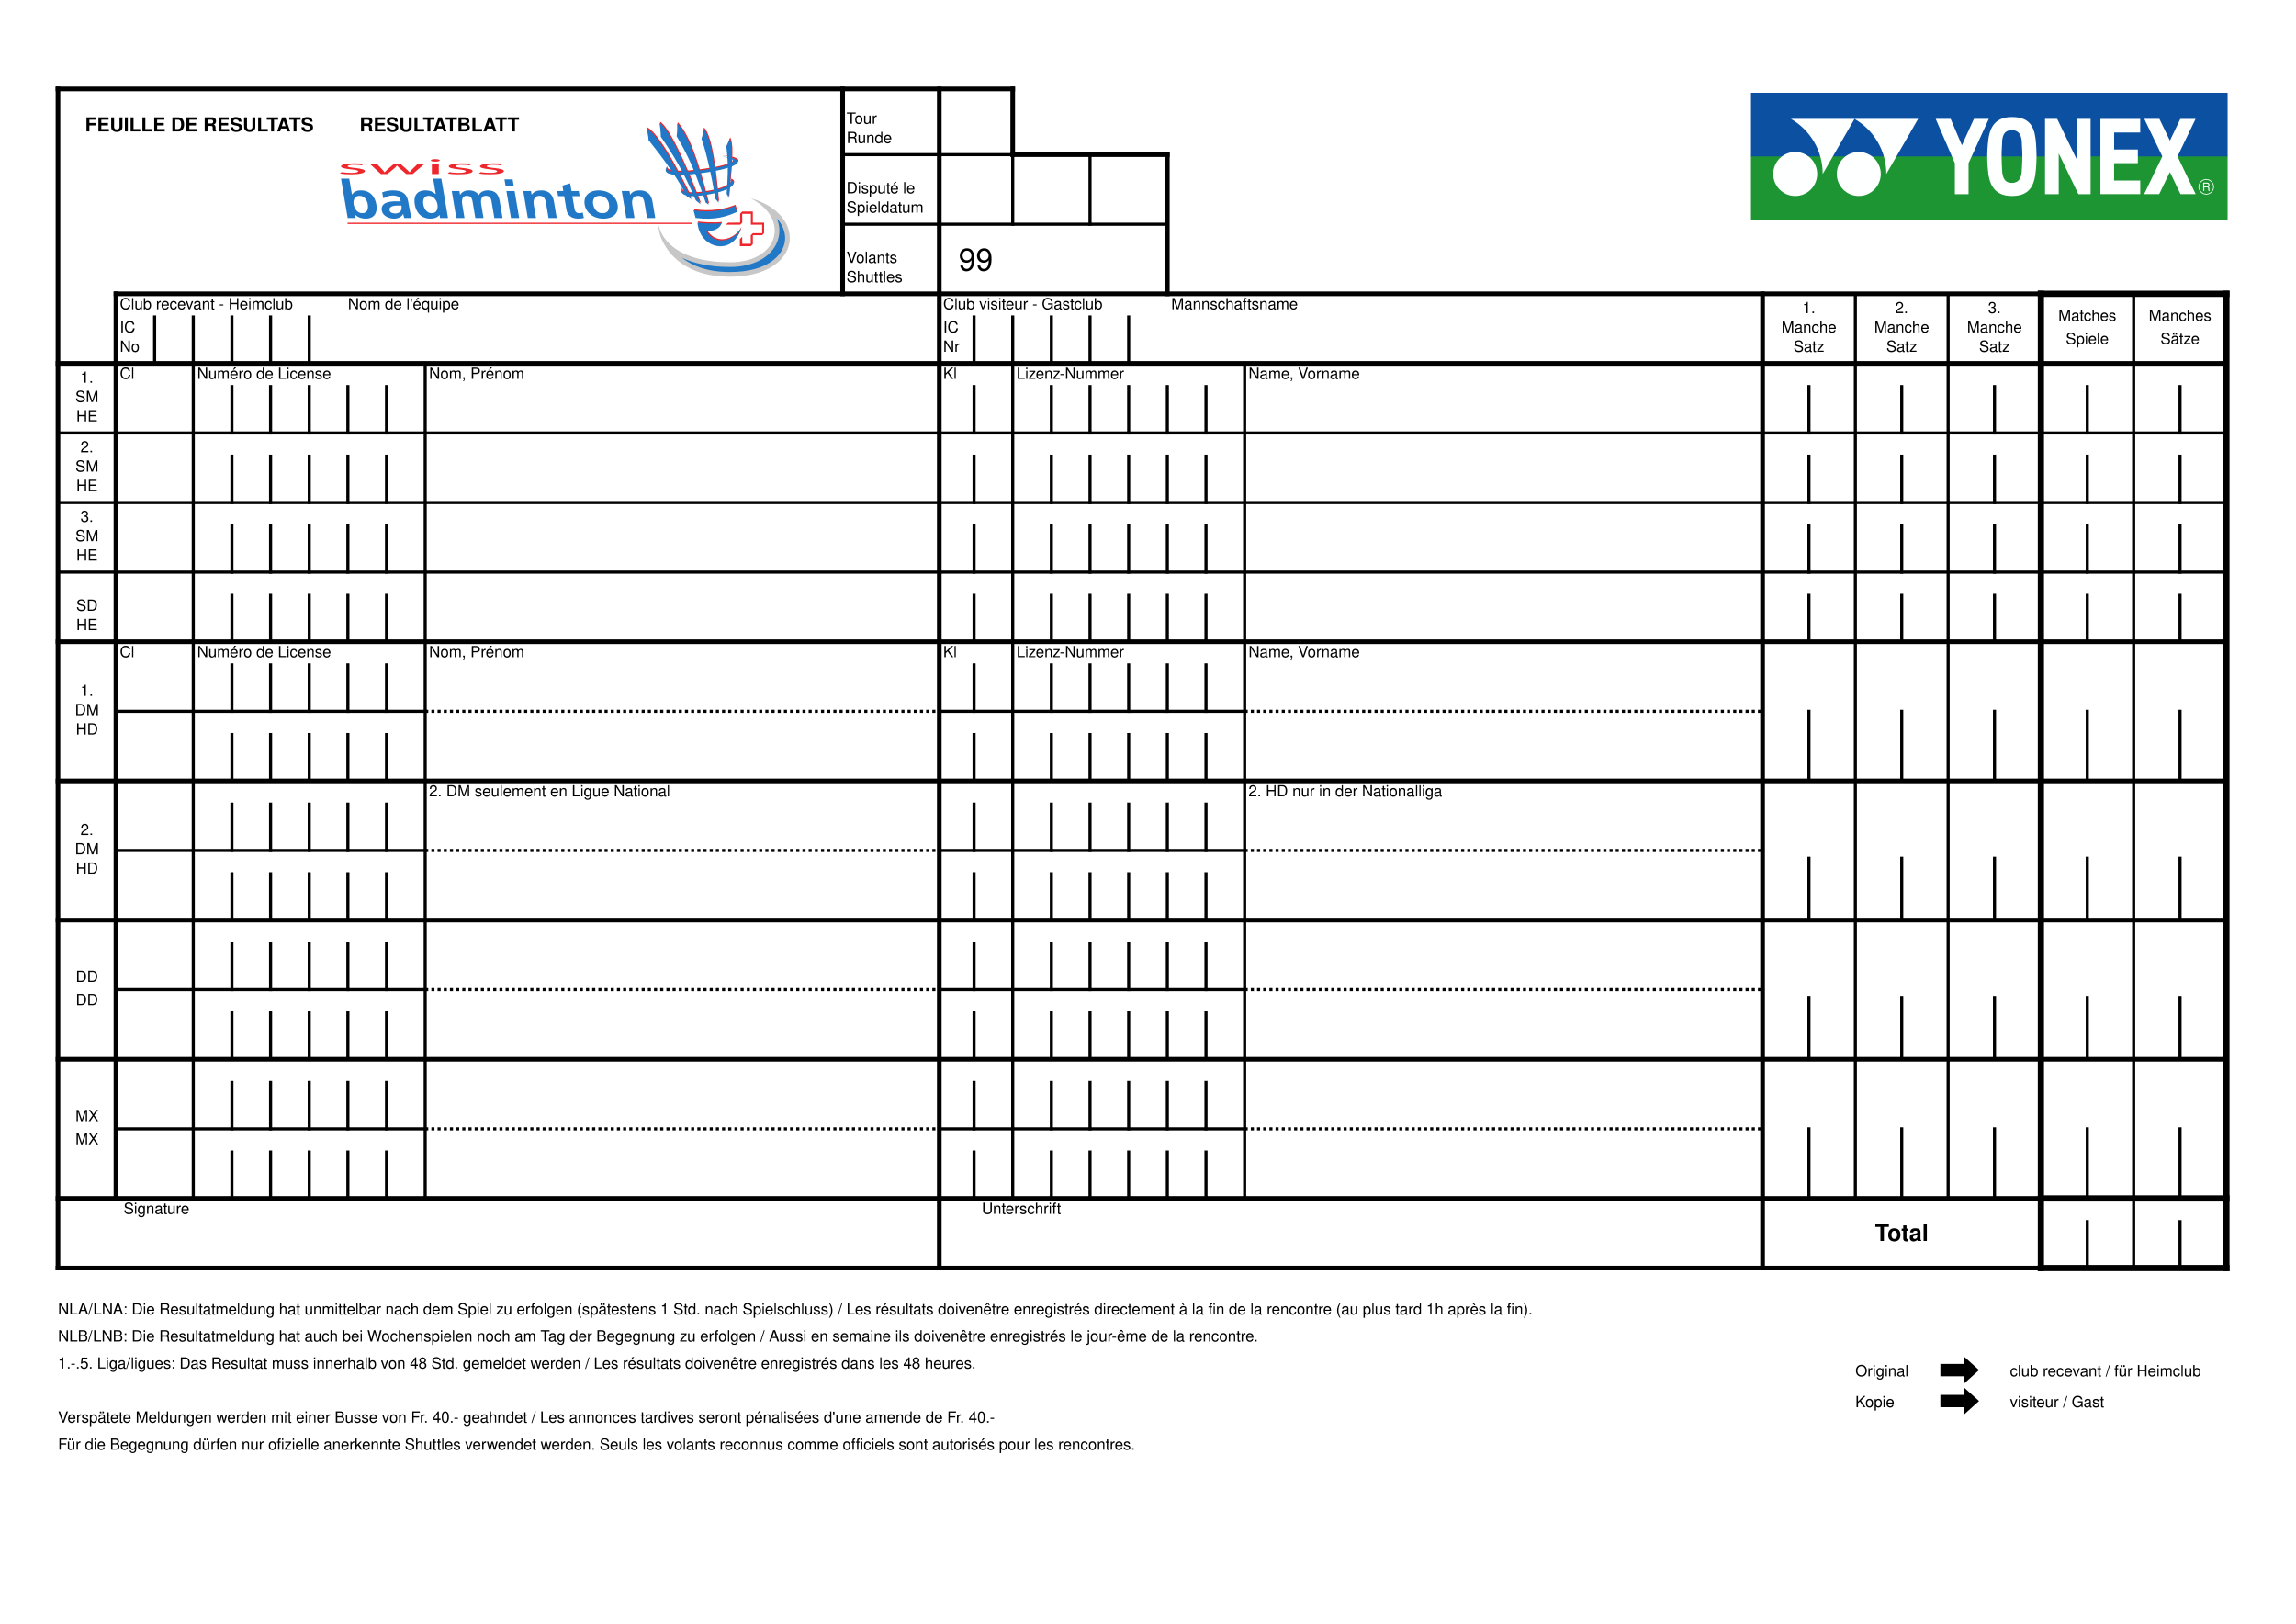
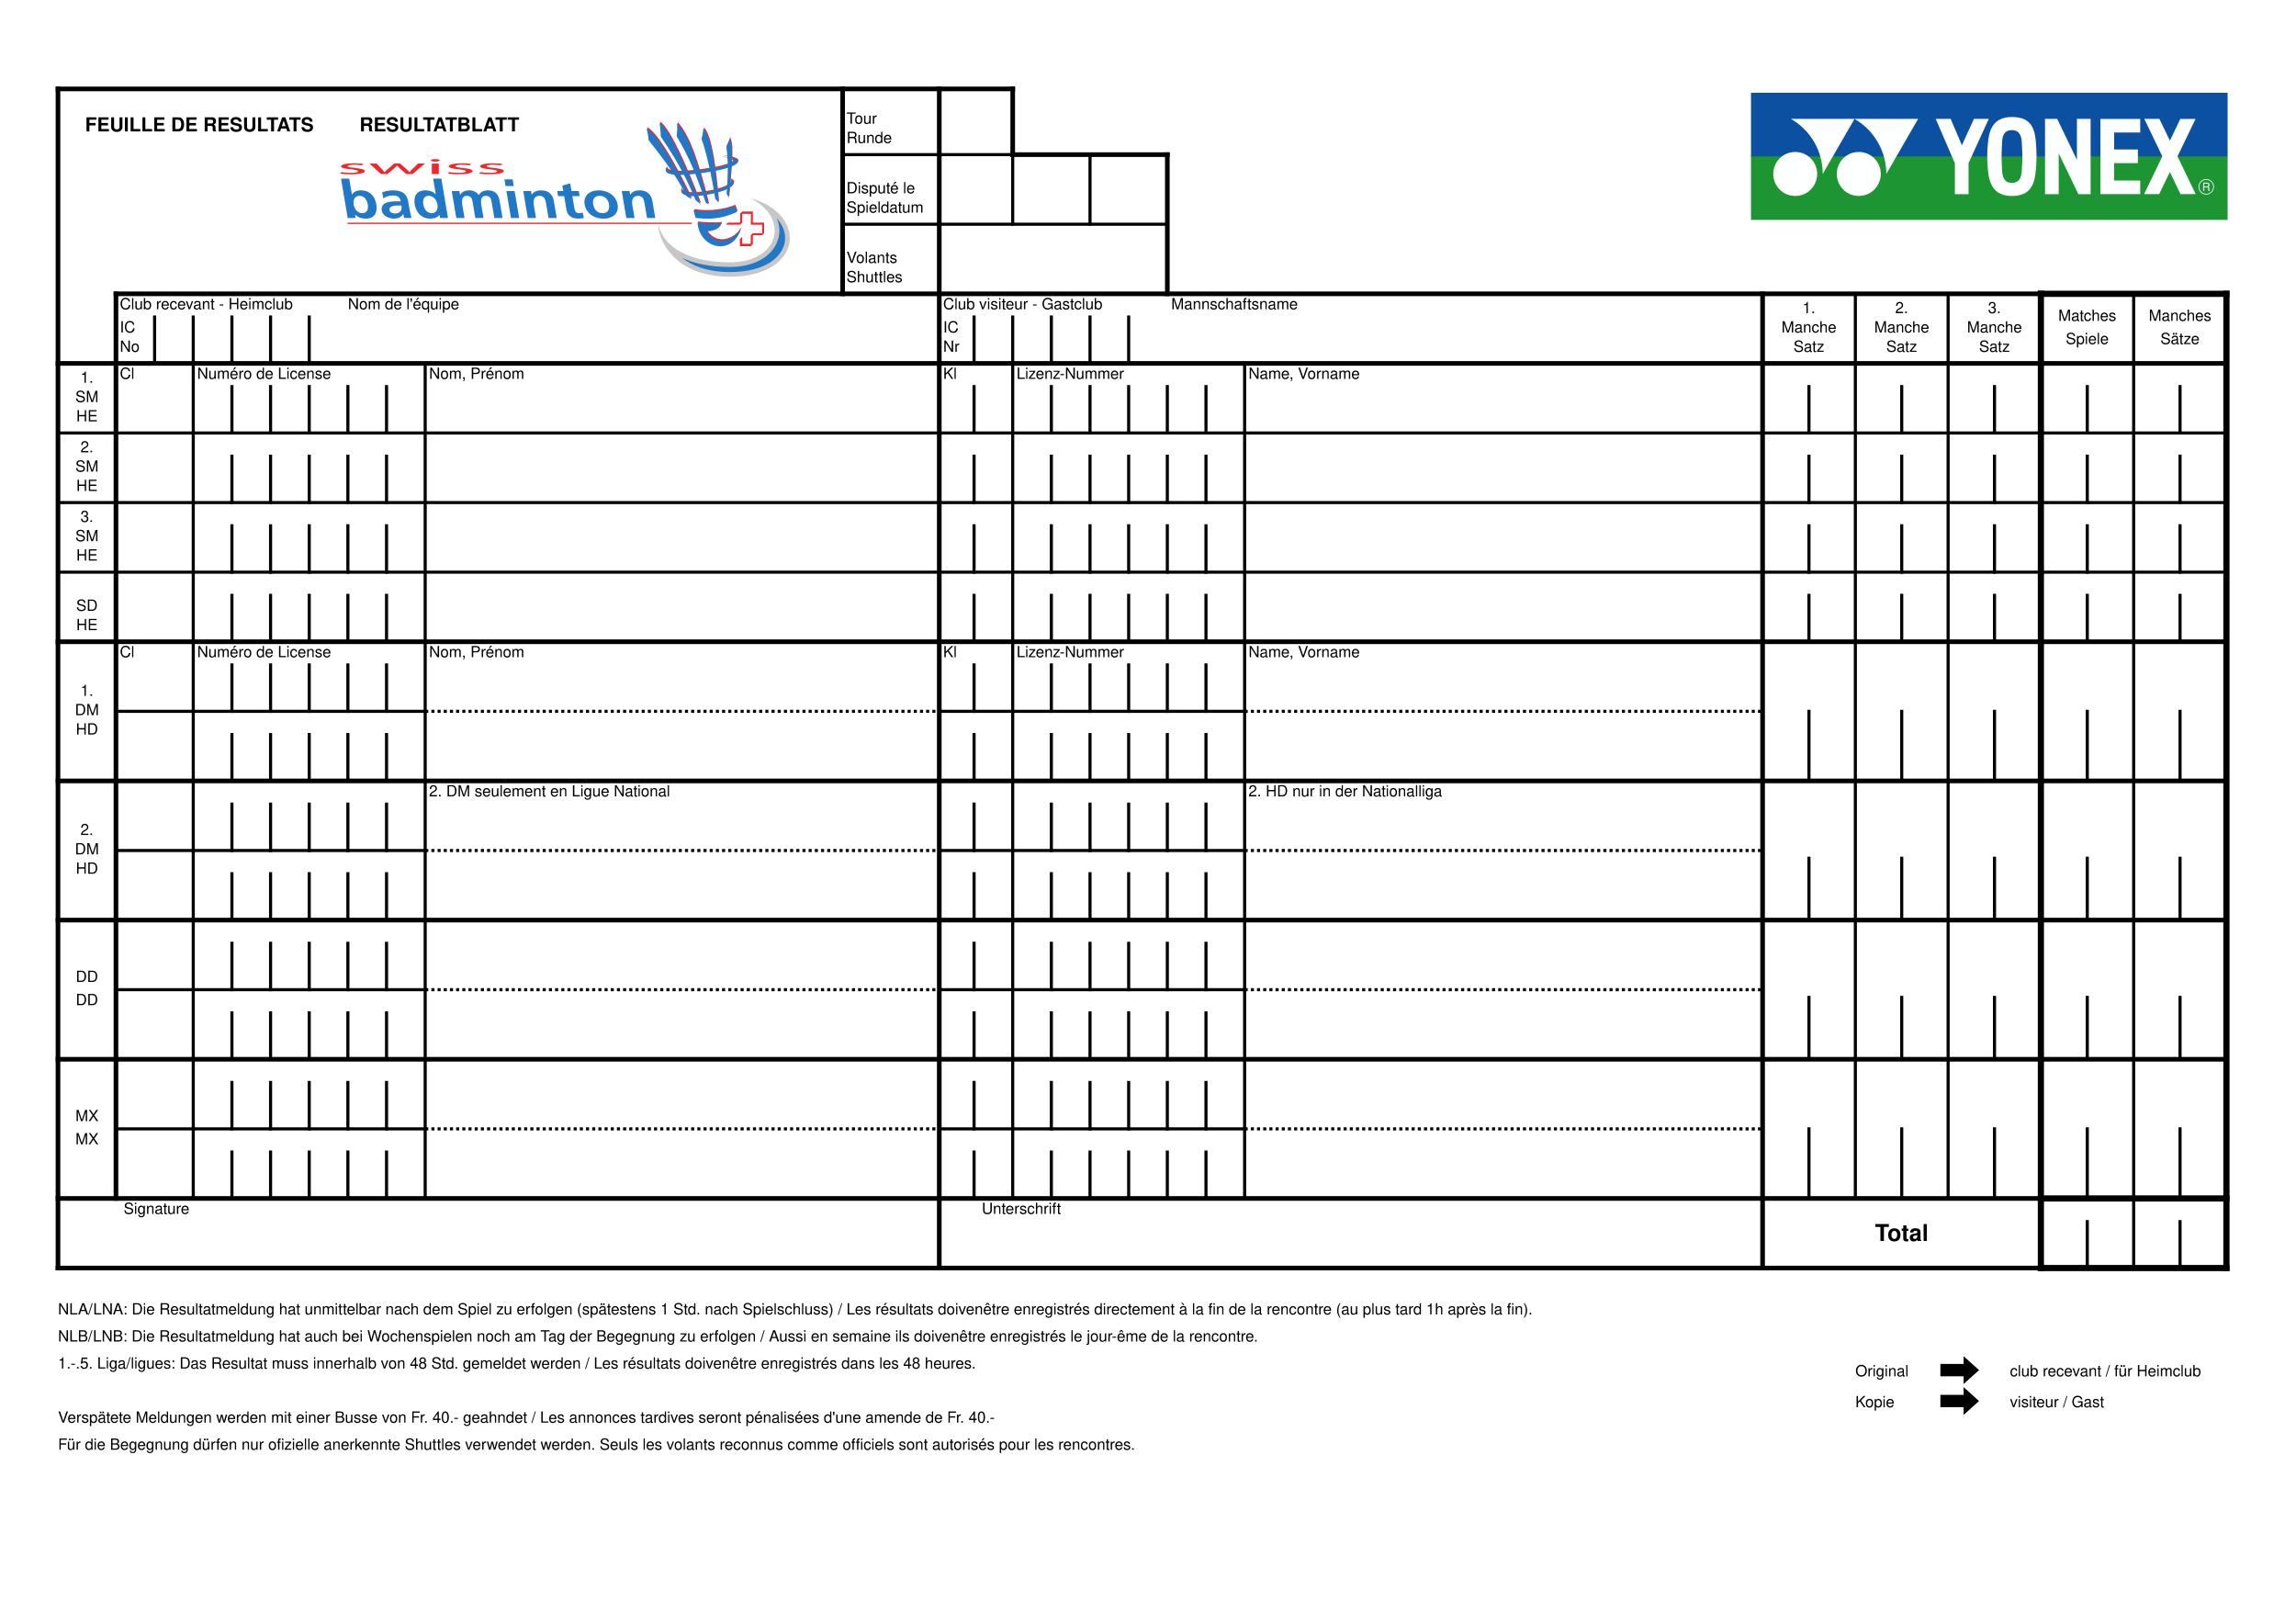
<svg xmlns="http://www.w3.org/2000/svg" version="1.1" viewBox="0 0 297 210">
  <style>
text {
	font-family: Helvetica;
	font-size: 2px;
	fill: #000000;
}
text.nla_entry {
	font-size: 4px;
}
text.nla_score {
	text-anchor: middle;
	font-size: 4px;	
}
line {
	stroke: #000;
	stroke-width: .4px;
	stroke-linecap: square;
}
line.thick {
	stroke-width: .6px;
}
line.verythick {
	stroke-width: .8px;
}
line.dotted {
	stroke-dasharray: .4;
	stroke-linecap: butt;
}
</style>
  <line x1="7.5" x2="7.5" y1="11.5" y2="164" class="thick" />
  <line x1="7.5" x2="131" y1="11.5" y2="11.5" class="thick" />
  <line x1="109" x2="109" y1="11.5" y2="38" class="thick" />
  <line x1="131" x2="131" y1="11.5" y2="20" class="thick" />
  <line x1="131" x2="151" y1="20" y2="20" class="thick" />
  <line x1="151" x2="151" y1="20" y2="38" class="thick" />
  <line x1="121.5" x2="121.5" y1="11.5" y2="164" class="thick" />
  <line x1="109" x2="131" y1="20" y2="20" />
  <line x1="109" x2="151" y1="29" y2="29" />
  <line x1="131" x2="131" y1="20" y2="29" />
  <line x1="141" x2="141" y1="20" y2="29" />
  <line x1="15" x2="264" y1="38" y2="38" class="thick" />
  <line x1="264" x2="288" y1="38" y2="38" class="verythick" />
  <line x1="7.5" x2="288" y1="47" y2="47" class="thick" />
  <line x1="15" x2="15" y1="38" y2="155" class="thick" />
  <line x1="20" x2="20" y1="41" y2="47" />
  <line x1="25" x2="25" y1="41" y2="47" />
  <line x1="30" x2="30" y1="41" y2="47" />
  <line x1="35" x2="35" y1="41" y2="47" />
  <line x1="40" x2="40" y1="41" y2="47" />
  <line x1="126" x2="126" y1="41" y2="47" />
  <line x1="131" x2="131" y1="41" y2="47" />
  <line x1="136" x2="136" y1="41" y2="47" />
  <line x1="141" x2="141" y1="41" y2="47" />
  <line x1="146" x2="146" y1="41" y2="47" />
  <line x1="228" x2="228" y1="38" y2="164" class="thick" />
  <line x1="240" x2="240" y1="38" y2="155" />
  <line x1="252" x2="252" y1="38" y2="155" />
  <line x1="264" x2="264" y1="38" y2="164" class="verythick" />
  <line x1="276" x2="276" y1="38" y2="164" />
  <line x1="288" x2="288" y1="38" y2="164" class="verythick" />
  <text style="font-size: 2.5px; font-weight:bold;" x="11" y="17">FEUILLE DE RESULTATS</text>
  <text style="font-size: 2.5px; font-weight:bold;" x="46.5" y="17">RESULTATBLATT</text>
  <text x="109.5" y="16">Tour</text>
  <text x="109.5" y="18.5">Runde</text>
  <text x="109.5" y="25">Disputé le</text>
  <text x="109.5" y="27.5">Spieldatum</text>
  <text x="109.5" y="34">Volants</text>
  <text x="109.5" y="36.5">Shuttles</text>
  <text x="15.5" y="40">Club recevant - Heimclub</text>
  <text x="45" y="40">Nom de l'équipe</text>
  <text x="15.5" y="43">IC</text>
  <text x="15.5" y="45.5">No</text>
  <text x="122" y="40">Club visiteur - Gastclub</text>
  <text x="151.5" y="40">Mannschaftsname</text>
  <text x="122" y="43">IC</text>
  <text x="122" y="45.5">Nr</text>
  <text text-anchor="middle" x="234" y="40.5">1.</text>
  <text text-anchor="middle" x="234" y="43">Manche</text>
  <text text-anchor="middle" x="234" y="45.5">Satz</text>
  <text text-anchor="middle" x="246" y="40.5">2.</text>
  <text text-anchor="middle" x="246" y="43">Manche</text>
  <text text-anchor="middle" x="246" y="45.5">Satz</text>
  <text text-anchor="middle" x="258" y="40.5">3.</text>
  <text text-anchor="middle" x="258" y="43">Manche</text>
  <text text-anchor="middle" x="258" y="45.5">Satz</text>
  <text text-anchor="middle" x="270" y="41.5">Matches</text>
  <text text-anchor="middle" x="270" y="44.5">Spiele</text>
  <text text-anchor="middle" x="282" y="41.5">Manches</text>
  <text text-anchor="middle" x="282" y="44.5">Sätze</text>
  <line x1="7.5" x2="288" y1="56" y2="56" />
  <line x1="7.5" x2="288" y1="65" y2="65" />
  <line x1="7.5" x2="288" y1="74" y2="74" />
  <line x1="7.5" x2="288" y1="83" y2="83" class="thick" />
  <line x1="7.5" x2="288" y1="101" y2="101" class="thick" />
  <line x1="7.5" x2="288" y1="119" y2="119" class="thick" />
  <line x1="7.5" x2="288" y1="137" y2="137" class="thick" />
  <line x1="25" x2="25" y1="47" y2="155" />
  <line x1="55" x2="55" y1="47" y2="155" />
  <line x1="131" x2="131" y1="47" y2="155" />
  <line x1="161" x2="161" y1="47" y2="155" />
  <line x1="15" x2="55" y1="92" y2="92" />
  <line x1="55" x2="121.5" y1="92" y2="92" class="dotted" />
  <line x1="121.5" x2="161" y1="92" y2="92" />
  <line x1="161" x2="228" y1="92" y2="92" class="dotted" />
  <line x1="15" x2="55" y1="110" y2="110" />
  <line x1="55" x2="121.5" y1="110" y2="110" class="dotted" />
  <line x1="121.5" x2="161" y1="110" y2="110" />
  <line x1="161" x2="228" y1="110" y2="110" class="dotted" />
  <line x1="15" x2="55" y1="128" y2="128" />
  <line x1="55" x2="121.5" y1="128" y2="128" class="dotted" />
  <line x1="121.5" x2="161" y1="128" y2="128" />
  <line x1="161" x2="228" y1="128" y2="128" class="dotted" />
  <line x1="15" x2="55" y1="146" y2="146" />
  <line x1="55" x2="121.5" y1="146" y2="146" class="dotted" />
  <line x1="121.5" x2="161" y1="146" y2="146" />
  <line x1="161" x2="228" y1="146" y2="146" class="dotted" />
  <line x1="7.5" x2="264" y1="155" y2="155" class="thick" />
  <line x1="264" x2="288" y1="155" y2="155" class="verythick" />
  <text x="15.5" y="49">Cl</text>
  <text x="15.5" y="85">Cl</text>
  <text x="25.5" y="49">Numéro de License</text>
  <text x="25.5" y="85">Numéro de License</text>
  <text x="55.5" y="49">Nom, Prénom</text>
  <text x="55.5" y="85">Nom, Prénom</text>
  <text x="122" y="49">Kl</text>
  <text x="122" y="85">Kl</text>
  <text x="131.5" y="49">Lizenz-Nummer</text>
  <text x="131.5" y="85">Lizenz-Nummer</text>
  <text x="161.5" y="49">Name, Vorname</text>
  <text x="161.5" y="85">Name, Vorname</text>
  <text x="55.5" y="103">2. DM seulement en Ligue National</text>
  <text x="161.5" y="103">2. HD nur in der Nationalliga</text>
  <text x="11.25" y="49.5" text-anchor="middle">1.</text>
  <text x="11.25" y="52" text-anchor="middle">SM</text>
  <text x="11.25" y="54.5" text-anchor="middle">HE</text>
  <text x="11.25" y="58.5" text-anchor="middle">2.</text>
  <text x="11.25" y="61" text-anchor="middle">SM</text>
  <text x="11.25" y="63.5" text-anchor="middle">HE</text>
  <text x="11.25" y="67.5" text-anchor="middle">3.</text>
  <text x="11.25" y="70" text-anchor="middle">SM</text>
  <text x="11.25" y="72.5" text-anchor="middle">HE</text>
  <text x="11.25" y="79" text-anchor="middle">SD</text>
  <text x="11.25" y="81.5" text-anchor="middle">HE</text>
  <text x="11.25" y="90" text-anchor="middle">1.</text>
  <text x="11.25" y="92.5" text-anchor="middle">DM</text>
  <text x="11.25" y="95" text-anchor="middle">HD</text>
  <text x="11.25" y="108" text-anchor="middle">2.</text>
  <text x="11.25" y="110.5" text-anchor="middle">DM</text>
  <text x="11.25" y="113" text-anchor="middle">HD</text>
  <text x="11.25" y="127" text-anchor="middle">DD</text>
  <text x="11.25" y="130" text-anchor="middle">DD</text>
  <text x="11.25" y="145" text-anchor="middle">MX</text>
  <text x="11.25" y="148" text-anchor="middle">MX</text>
  <text x="41" y="45" class="nla_entry" id="es_svg_teamname0" />
  <text x="147" y="45" class="nla_entry" id="es_svg_teamname1" />
-   <text x="124" y="35" class="nla_entry" id="es_svg_shuttle_count">99</text>
+   <text x="124" y="35" class="nla_entry" id="es_svg_shuttle_count" />
  <text x="126.25" text-anchor="middle" y="26" class="nla_entry" id="es_svg_day" />
  <text x="136" text-anchor="middle" y="26" class="nla_entry" id="es_svg_month" />
  <text x="146" text-anchor="middle" y="26" class="nla_entry" id="es_svg_year" />
  <text x="56" y="53.5" class="nla_entry" id="es_svg_1.HE_player0.0" />
  <text x="162" y="53.5" class="nla_entry" id="es_svg_1.HE_player1.0" />
  <text x="56" y="62.5" class="nla_entry" id="es_svg_2.HE_player0.0" />
  <text x="162" y="62.5" class="nla_entry" id="es_svg_2.HE_player1.0" />
  <text x="56" y="71.5" class="nla_entry" id="es_svg_3.HE_player0.0" />
  <text x="162" y="71.5" class="nla_entry" id="es_svg_3.HE_player1.0" />
  <text x="56" y="80.5" class="nla_entry" id="es_svg_DE_player0.0" />
  <text x="162" y="80.5" class="nla_entry" id="es_svg_DE_player1.0" />
  <text x="56" y="89.5" class="nla_entry" id="es_svg_1.HD_player0.0" />
  <text x="162" y="89.5" class="nla_entry" id="es_svg_1.HD_player1.0" />
  <text x="56" y="98.5" class="nla_entry" id="es_svg_1.HD_player0.1" />
  <text x="162" y="98.5" class="nla_entry" id="es_svg_1.HD_player1.1" />
  <text x="56" y="107.5" class="nla_entry" id="es_svg_2.HD_player0.0" />
  <text x="162" y="107.5" class="nla_entry" id="es_svg_2.HD_player1.0" />
  <text x="56" y="116.5" class="nla_entry" id="es_svg_2.HD_player0.1" />
  <text x="162" y="116.5" class="nla_entry" id="es_svg_2.HD_player1.1" />
  <text x="56" y="125.5" class="nla_entry" id="es_svg_DD_player0.0" />
  <text x="162" y="125.5" class="nla_entry" id="es_svg_DD_player1.0" />
  <text x="56" y="134.5" class="nla_entry" id="es_svg_DD_player0.1" />
  <text x="162" y="134.5" class="nla_entry" id="es_svg_DD_player1.1" />
  <text x="56" y="143.5" class="nla_entry" id="es_svg_GD_player0.0" />
  <text x="162" y="143.5" class="nla_entry" id="es_svg_GD_player1.0" />
  <text x="56" y="152.5" class="nla_entry" id="es_svg_GD_player0.1" />
  <text x="162" y="152.5" class="nla_entry" id="es_svg_GD_player1.1" />
  <text x="231" y="53.5" class="nla_score" id="es_svg_1.HE_score0_0" />
  <text x="237" y="53.5" class="nla_score" id="es_svg_1.HE_score0_1" />
  <text x="243" y="53.5" class="nla_score" id="es_svg_1.HE_score1_0" />
  <text x="249" y="53.5" class="nla_score" id="es_svg_1.HE_score1_1" />
  <text x="255" y="53.5" class="nla_score" id="es_svg_1.HE_score2_0" />
  <text x="261" y="53.5" class="nla_score" id="es_svg_1.HE_score2_1" />
  <text x="267" y="53.5" class="nla_score" id="es_svg_1.HE_matches0" />
  <text x="273" y="53.5" class="nla_score" id="es_svg_1.HE_matches1" />
  <text x="279" y="53.5" class="nla_score" id="es_svg_1.HE_games0" />
  <text x="285" y="53.5" class="nla_score" id="es_svg_1.HE_games1" />
  <text x="231" y="62.5" class="nla_score" id="es_svg_2.HE_score0_0" />
  <text x="237" y="62.5" class="nla_score" id="es_svg_2.HE_score0_1" />
  <text x="243" y="62.5" class="nla_score" id="es_svg_2.HE_score1_0" />
  <text x="249" y="62.5" class="nla_score" id="es_svg_2.HE_score1_1" />
  <text x="255" y="62.5" class="nla_score" id="es_svg_2.HE_score2_0" />
  <text x="261" y="62.5" class="nla_score" id="es_svg_2.HE_score2_1" />
  <text x="267" y="62.5" class="nla_score" id="es_svg_2.HE_matches0" />
  <text x="273" y="62.5" class="nla_score" id="es_svg_2.HE_matches1" />
  <text x="279" y="62.5" class="nla_score" id="es_svg_2.HE_games0" />
  <text x="285" y="62.5" class="nla_score" id="es_svg_2.HE_games1" />
  <text x="231" y="71.5" class="nla_score" id="es_svg_3.HE_score0_0" />
  <text x="237" y="71.5" class="nla_score" id="es_svg_3.HE_score0_1" />
  <text x="243" y="71.5" class="nla_score" id="es_svg_3.HE_score1_0" />
  <text x="249" y="71.5" class="nla_score" id="es_svg_3.HE_score1_1" />
  <text x="255" y="71.5" class="nla_score" id="es_svg_3.HE_score2_0" />
  <text x="261" y="71.5" class="nla_score" id="es_svg_3.HE_score2_1" />
  <text x="267" y="71.5" class="nla_score" id="es_svg_3.HE_matches0" />
  <text x="273" y="71.5" class="nla_score" id="es_svg_3.HE_matches1" />
  <text x="279" y="71.5" class="nla_score" id="es_svg_3.HE_games0" />
  <text x="285" y="71.5" class="nla_score" id="es_svg_3.HE_games1" />
  <text x="231" y="80.5" class="nla_score" id="es_svg_DE_score0_0" />
  <text x="237" y="80.5" class="nla_score" id="es_svg_DE_score0_1" />
  <text x="243" y="80.5" class="nla_score" id="es_svg_DE_score1_0" />
  <text x="249" y="80.5" class="nla_score" id="es_svg_DE_score1_1" />
  <text x="255" y="80.5" class="nla_score" id="es_svg_DE_score2_0" />
  <text x="261" y="80.5" class="nla_score" id="es_svg_DE_score2_1" />
  <text x="267" y="80.5" class="nla_score" id="es_svg_DE_matches0" />
  <text x="273" y="80.5" class="nla_score" id="es_svg_DE_matches1" />
  <text x="279" y="80.5" class="nla_score" id="es_svg_DE_games0" />
  <text x="285" y="80.5" class="nla_score" id="es_svg_DE_games1" />
  <text x="231" y="98.5" class="nla_score" id="es_svg_1.HD_score0_0" />
  <text x="237" y="98.5" class="nla_score" id="es_svg_1.HD_score0_1" />
  <text x="243" y="98.5" class="nla_score" id="es_svg_1.HD_score1_0" />
  <text x="249" y="98.5" class="nla_score" id="es_svg_1.HD_score1_1" />
  <text x="255" y="98.5" class="nla_score" id="es_svg_1.HD_score2_0" />
  <text x="261" y="98.5" class="nla_score" id="es_svg_1.HD_score2_1" />
  <text x="267" y="98.5" class="nla_score" id="es_svg_1.HD_matches0" />
  <text x="273" y="98.5" class="nla_score" id="es_svg_1.HD_matches1" />
  <text x="279" y="98.5" class="nla_score" id="es_svg_1.HD_games0" />
  <text x="285" y="98.5" class="nla_score" id="es_svg_1.HD_games1" />
  <text x="231" y="116.5" class="nla_score" id="es_svg_2.HD_score0_0" />
  <text x="237" y="116.5" class="nla_score" id="es_svg_2.HD_score0_1" />
  <text x="243" y="116.5" class="nla_score" id="es_svg_2.HD_score1_0" />
  <text x="249" y="116.5" class="nla_score" id="es_svg_2.HD_score1_1" />
  <text x="255" y="116.5" class="nla_score" id="es_svg_2.HD_score2_0" />
  <text x="261" y="116.5" class="nla_score" id="es_svg_2.HD_score2_1" />
  <text x="267" y="116.5" class="nla_score" id="es_svg_2.HD_matches0" />
  <text x="273" y="116.5" class="nla_score" id="es_svg_2.HD_matches1" />
  <text x="279" y="116.5" class="nla_score" id="es_svg_2.HD_games0" />
  <text x="285" y="116.5" class="nla_score" id="es_svg_2.HD_games1" />
  <text x="231" y="134.5" class="nla_score" id="es_svg_DD_score0_0" />
  <text x="237" y="134.5" class="nla_score" id="es_svg_DD_score0_1" />
  <text x="243" y="134.5" class="nla_score" id="es_svg_DD_score1_0" />
  <text x="249" y="134.5" class="nla_score" id="es_svg_DD_score1_1" />
  <text x="255" y="134.5" class="nla_score" id="es_svg_DD_score2_0" />
  <text x="261" y="134.5" class="nla_score" id="es_svg_DD_score2_1" />
  <text x="267" y="134.5" class="nla_score" id="es_svg_DD_matches0" />
  <text x="273" y="134.5" class="nla_score" id="es_svg_DD_matches1" />
  <text x="279" y="134.5" class="nla_score" id="es_svg_DD_games0" />
  <text x="285" y="134.5" class="nla_score" id="es_svg_DD_games1" />
  <text x="231" y="152.5" class="nla_score" id="es_svg_GD_score0_0" />
  <text x="237" y="152.5" class="nla_score" id="es_svg_GD_score0_1" />
  <text x="243" y="152.5" class="nla_score" id="es_svg_GD_score1_0" />
  <text x="249" y="152.5" class="nla_score" id="es_svg_GD_score1_1" />
  <text x="255" y="152.5" class="nla_score" id="es_svg_GD_score2_0" />
  <text x="261" y="152.5" class="nla_score" id="es_svg_GD_score2_1" />
  <text x="267" y="152.5" class="nla_score" id="es_svg_GD_matches0" />
  <text x="273" y="152.5" class="nla_score" id="es_svg_GD_matches1" />
  <text x="279" y="152.5" class="nla_score" id="es_svg_GD_games0" />
  <text x="285" y="152.5" class="nla_score" id="es_svg_GD_games1" />
  <text x="246" y="160.5" text-anchor="middle" style="font-weight: bold; font-size: 3px;">Total</text>
  <line x1="270" x2="270" y1="158" y2="164" />
  <line x1="282" x2="282" y1="158" y2="164" />
  <text x="267" y="161" class="nla_score" id="es_svg_sum_matches0" />
  <text x="273" y="161" class="nla_score" id="es_svg_sum_matches1" />
  <text x="279" y="161" class="nla_score" id="es_svg_sum_games0" />
  <text x="285" y="161" class="nla_score" id="es_svg_sum_games1" />
  <line x1="30" x2="30" y1="50" y2="56" />
  <line x1="35" x2="35" y1="50" y2="56" />
  <line x1="40" x2="40" y1="50" y2="56" />
  <line x1="45" x2="45" y1="50" y2="56" />
  <line x1="50" x2="50" y1="50" y2="56" />
  <line x1="126" x2="126" y1="50" y2="56" />
  <line x1="136" x2="136" y1="50" y2="56" />
  <line x1="141" x2="141" y1="50" y2="56" />
  <line x1="146" x2="146" y1="50" y2="56" />
  <line x1="151" x2="151" y1="50" y2="56" />
  <line x1="156" x2="156" y1="50" y2="56" />
  <line x1="234" x2="234" y1="50" y2="56" />
  <line x1="246" x2="246" y1="50" y2="56" />
  <line x1="258" x2="258" y1="50" y2="56" />
  <line x1="270" x2="270" y1="50" y2="56" />
  <line x1="282" x2="282" y1="50" y2="56" />
  <line x1="30" x2="30" y1="59" y2="65" />
  <line x1="35" x2="35" y1="59" y2="65" />
  <line x1="40" x2="40" y1="59" y2="65" />
  <line x1="45" x2="45" y1="59" y2="65" />
  <line x1="50" x2="50" y1="59" y2="65" />
  <line x1="126" x2="126" y1="59" y2="65" />
  <line x1="136" x2="136" y1="59" y2="65" />
  <line x1="141" x2="141" y1="59" y2="65" />
  <line x1="146" x2="146" y1="59" y2="65" />
  <line x1="151" x2="151" y1="59" y2="65" />
  <line x1="156" x2="156" y1="59" y2="65" />
  <line x1="234" x2="234" y1="59" y2="65" />
  <line x1="246" x2="246" y1="59" y2="65" />
  <line x1="258" x2="258" y1="59" y2="65" />
  <line x1="270" x2="270" y1="59" y2="65" />
  <line x1="282" x2="282" y1="59" y2="65" />
  <line x1="30" x2="30" y1="68" y2="74" />
  <line x1="35" x2="35" y1="68" y2="74" />
  <line x1="40" x2="40" y1="68" y2="74" />
  <line x1="45" x2="45" y1="68" y2="74" />
  <line x1="50" x2="50" y1="68" y2="74" />
  <line x1="126" x2="126" y1="68" y2="74" />
  <line x1="136" x2="136" y1="68" y2="74" />
  <line x1="141" x2="141" y1="68" y2="74" />
  <line x1="146" x2="146" y1="68" y2="74" />
  <line x1="151" x2="151" y1="68" y2="74" />
  <line x1="156" x2="156" y1="68" y2="74" />
  <line x1="234" x2="234" y1="68" y2="74" />
  <line x1="246" x2="246" y1="68" y2="74" />
  <line x1="258" x2="258" y1="68" y2="74" />
  <line x1="270" x2="270" y1="68" y2="74" />
  <line x1="282" x2="282" y1="68" y2="74" />
  <line x1="30" x2="30" y1="77" y2="83" />
  <line x1="35" x2="35" y1="77" y2="83" />
  <line x1="40" x2="40" y1="77" y2="83" />
  <line x1="45" x2="45" y1="77" y2="83" />
  <line x1="50" x2="50" y1="77" y2="83" />
  <line x1="126" x2="126" y1="77" y2="83" />
  <line x1="136" x2="136" y1="77" y2="83" />
  <line x1="141" x2="141" y1="77" y2="83" />
  <line x1="146" x2="146" y1="77" y2="83" />
  <line x1="151" x2="151" y1="77" y2="83" />
  <line x1="156" x2="156" y1="77" y2="83" />
  <line x1="234" x2="234" y1="77" y2="83" />
  <line x1="246" x2="246" y1="77" y2="83" />
  <line x1="258" x2="258" y1="77" y2="83" />
  <line x1="270" x2="270" y1="77" y2="83" />
  <line x1="282" x2="282" y1="77" y2="83" />
  <line x1="30" x2="30" y1="86" y2="92" />
  <line x1="35" x2="35" y1="86" y2="92" />
  <line x1="40" x2="40" y1="86" y2="92" />
  <line x1="45" x2="45" y1="86" y2="92" />
  <line x1="50" x2="50" y1="86" y2="92" />
  <line x1="126" x2="126" y1="86" y2="92" />
  <line x1="136" x2="136" y1="86" y2="92" />
  <line x1="141" x2="141" y1="86" y2="92" />
  <line x1="146" x2="146" y1="86" y2="92" />
  <line x1="151" x2="151" y1="86" y2="92" />
  <line x1="156" x2="156" y1="86" y2="92" />
  <line x1="30" x2="30" y1="95" y2="101" />
  <line x1="35" x2="35" y1="95" y2="101" />
  <line x1="40" x2="40" y1="95" y2="101" />
  <line x1="45" x2="45" y1="95" y2="101" />
  <line x1="50" x2="50" y1="95" y2="101" />
  <line x1="126" x2="126" y1="95" y2="101" />
  <line x1="136" x2="136" y1="95" y2="101" />
  <line x1="141" x2="141" y1="95" y2="101" />
  <line x1="146" x2="146" y1="95" y2="101" />
  <line x1="151" x2="151" y1="95" y2="101" />
  <line x1="156" x2="156" y1="95" y2="101" />
  <line x1="234" x2="234" y1="92" y2="101" />
  <line x1="246" x2="246" y1="92" y2="101" />
  <line x1="258" x2="258" y1="92" y2="101" />
  <line x1="270" x2="270" y1="92" y2="101" />
  <line x1="282" x2="282" y1="92" y2="101" />
  <line x1="30" x2="30" y1="104" y2="110" />
  <line x1="35" x2="35" y1="104" y2="110" />
  <line x1="40" x2="40" y1="104" y2="110" />
  <line x1="45" x2="45" y1="104" y2="110" />
  <line x1="50" x2="50" y1="104" y2="110" />
  <line x1="126" x2="126" y1="104" y2="110" />
  <line x1="136" x2="136" y1="104" y2="110" />
  <line x1="141" x2="141" y1="104" y2="110" />
  <line x1="146" x2="146" y1="104" y2="110" />
  <line x1="151" x2="151" y1="104" y2="110" />
  <line x1="156" x2="156" y1="104" y2="110" />
  <line x1="30" x2="30" y1="113" y2="119" />
  <line x1="35" x2="35" y1="113" y2="119" />
  <line x1="40" x2="40" y1="113" y2="119" />
  <line x1="45" x2="45" y1="113" y2="119" />
  <line x1="50" x2="50" y1="113" y2="119" />
  <line x1="126" x2="126" y1="113" y2="119" />
  <line x1="136" x2="136" y1="113" y2="119" />
  <line x1="141" x2="141" y1="113" y2="119" />
  <line x1="146" x2="146" y1="113" y2="119" />
  <line x1="151" x2="151" y1="113" y2="119" />
  <line x1="156" x2="156" y1="113" y2="119" />
  <line x1="234" x2="234" y1="111" y2="119" />
  <line x1="246" x2="246" y1="111" y2="119" />
  <line x1="258" x2="258" y1="111" y2="119" />
  <line x1="270" x2="270" y1="111" y2="119" />
  <line x1="282" x2="282" y1="111" y2="119" />
  <line x1="30" x2="30" y1="122" y2="128" />
  <line x1="35" x2="35" y1="122" y2="128" />
  <line x1="40" x2="40" y1="122" y2="128" />
  <line x1="45" x2="45" y1="122" y2="128" />
  <line x1="50" x2="50" y1="122" y2="128" />
  <line x1="126" x2="126" y1="122" y2="128" />
  <line x1="136" x2="136" y1="122" y2="128" />
  <line x1="141" x2="141" y1="122" y2="128" />
  <line x1="146" x2="146" y1="122" y2="128" />
  <line x1="151" x2="151" y1="122" y2="128" />
  <line x1="156" x2="156" y1="122" y2="128" />
  <line x1="30" x2="30" y1="131" y2="137" />
  <line x1="35" x2="35" y1="131" y2="137" />
  <line x1="40" x2="40" y1="131" y2="137" />
  <line x1="45" x2="45" y1="131" y2="137" />
  <line x1="50" x2="50" y1="131" y2="137" />
  <line x1="126" x2="126" y1="131" y2="137" />
  <line x1="136" x2="136" y1="131" y2="137" />
  <line x1="141" x2="141" y1="131" y2="137" />
  <line x1="146" x2="146" y1="131" y2="137" />
  <line x1="151" x2="151" y1="131" y2="137" />
  <line x1="156" x2="156" y1="131" y2="137" />
  <line x1="234" x2="234" y1="129" y2="137" />
  <line x1="246" x2="246" y1="129" y2="137" />
  <line x1="258" x2="258" y1="129" y2="137" />
  <line x1="270" x2="270" y1="129" y2="137" />
  <line x1="282" x2="282" y1="129" y2="137" />
  <line x1="30" x2="30" y1="140" y2="146" />
  <line x1="35" x2="35" y1="140" y2="146" />
  <line x1="40" x2="40" y1="140" y2="146" />
  <line x1="45" x2="45" y1="140" y2="146" />
  <line x1="50" x2="50" y1="140" y2="146" />
  <line x1="126" x2="126" y1="140" y2="146" />
  <line x1="136" x2="136" y1="140" y2="146" />
  <line x1="141" x2="141" y1="140" y2="146" />
  <line x1="146" x2="146" y1="140" y2="146" />
  <line x1="151" x2="151" y1="140" y2="146" />
  <line x1="156" x2="156" y1="140" y2="146" />
  <line x1="30" x2="30" y1="149" y2="155" />
  <line x1="35" x2="35" y1="149" y2="155" />
  <line x1="40" x2="40" y1="149" y2="155" />
  <line x1="45" x2="45" y1="149" y2="155" />
  <line x1="50" x2="50" y1="149" y2="155" />
  <line x1="126" x2="126" y1="149" y2="155" />
  <line x1="136" x2="136" y1="149" y2="155" />
  <line x1="141" x2="141" y1="149" y2="155" />
  <line x1="146" x2="146" y1="149" y2="155" />
  <line x1="151" x2="151" y1="149" y2="155" />
  <line x1="156" x2="156" y1="149" y2="155" />
  <line x1="234" x2="234" y1="146" y2="155" />
  <line x1="246" x2="246" y1="146" y2="155" />
  <line x1="258" x2="258" y1="146" y2="155" />
  <line x1="270" x2="270" y1="146" y2="155" />
  <line x1="282" x2="282" y1="146" y2="155" />
  <line x1="7.5" x2="264" y1="164" y2="164" class="thick" />
  <line x1="264" x2="288" y1="164" y2="164" class="verythick" />
  <text x="7.5" y="170">NLA/LNA: Die Resultatmeldung hat unmittelbar nach dem Spiel zu erfolgen (spätestens 1 Std. nach Spielschluss) / Les résultats doivenêtre enregistrés directement à la fin de la rencontre (au plus tard 1h après la fin).</text>
  <text x="7.5" y="173.5">NLB/LNB: Die Resultatmeldung hat auch bei Wochenspielen noch am Tag der Begegnung zu erfolgen / Aussi en semaine ils doivenêtre enregistrés le jour-ême de la rencontre.</text>
  <text x="7.5" y="177">1.-.5. Liga/ligues: Das Resultat muss innerhalb von 48 Std. gemeldet werden / Les résultats doivenêtre enregistrés dans les 48 heures.</text>
  <text x="7.5" y="184">Verspätete Meldungen werden mit einer Busse von Fr. 40.- geahndet / Les annonces tardives seront pénalisées d'une amende de Fr. 40.-</text>
  <text x="7.5" y="187.5">Für die Begegnung dürfen nur ofizielle anerkennte Shuttles verwendet werden. Seuls les volants reconnus comme officiels sont autorisés pour les rencontres.</text>
  <text x="16" y="157">Signature</text>
  <text x="127" y="157">Unterschrift</text>
  <text x="240" y="178">Original</text>
  <text x="240" y="182">Kopie</text>
  <text x="260" y="178">club recevant / für Heimclub</text>
  <text x="260" y="182">visiteur / Gast</text>
  <path d="M 251 178 v -1.6 h 3 v -1 l 2 1.8 l -2 1.8 v -1 z" fill="#000" />
  <path d="M 251 182 v -1.6 h 3 v -1 l 2 1.8 l -2 1.8 v -1 z" fill="#000" />
  <g>
    <path fill="#1d9533" d="m 226.5,20.162 h 39.013 v -3.641 l 4.02,7.606 v -3.965 h 18.619 v 8.282 H 226.5 Z" />
    <path fill="#0b50a1" d="M 269.534,20.224 H 288.153 V 12 H 226.5 v 8.224 h 39.013 v -3.64 l 4.02,7.605 z" />
    <path fill="#feffff" d="m 240.444,25.348 c 1.565,0 2.845,-1.273 2.845,-2.851 0,-1.572 -1.28,-2.845 -2.845,-2.845 -1.578,0 -2.843,1.273 -2.843,2.845 0,1.578 1.266,2.851 2.843,2.851" />
    <path fill="#feffff" d="m 248.119,15.376 h -8.227 c 2.454,1.421 4.114,4.08 4.114,7.122 l 4.113,-7.121 z" />
    <path fill="#feffff" d="m 239.893,15.376 h -8.227 c 2.467,1.421 4.113,4.08 4.113,7.122 l 4.113,-7.121 z" />
    <path fill="#feffff" d="m 232.221,25.348 c 1.579,0 2.844,-1.273 2.844,-2.851 0,-1.572 -1.265,-2.845 -2.844,-2.845 -1.575,0 -2.843,1.273 -2.843,2.845 0,1.578 1.268,2.851 2.843,2.851" />
    <path fill="#feffff" d="m 261.601,20.23 c 0,-0.889 -0.063,-1.335 -0.063,-1.594 0,-0.922 -0.243,-1.801 -1.287,-1.801 -1.1,0 -1.275,0.861 -1.275,1.801 0,0.247 -0.059,0.721 -0.059,1.594 0,0.85 0.052,1.403 0.057,1.617 0.027,1.321 0.454,1.803 1.263,1.803 0.811,0 1.287,-0.451 1.302,-1.818 0,-0.236 0.062,-0.657 0.062,-1.602 m 1.837,0.015 c 0,0.643 -0.052,1.359 -0.071,1.586 -0.162,1.985 -0.669,3.518 -3.116,3.518 -2.362,0 -2.981,-1.597 -3.114,-3.518 -0.006,-0.116 -0.077,-0.737 -0.077,-1.603 0,-0.777 0.064,-1.392 0.079,-1.594 0.131,-1.779 0.655,-3.502 3.112,-3.502 2.606,0 3.002,1.649 3.122,3.502 0.012,0.185 0.065,0.864 0.065,1.61" />
    <path fill="#feffff" d="m 255.337,15.374 -1.553,3.416 -1.456,-3.416 h -1.934 l 2.479,5.741 v 3.997 h 1.77 v -4.011 l 2.618,-5.726 z" />
    <path fill="#feffff" d="m 271.7,15.376 v 9.734 h 5.151 V 23.351 H 273.471 V 21.096 h 3.072 v -1.75 -0.012 h -0.012 -3.055 v -2.193 h 3.372 v -1.764 h -5.151 z" />
    <path fill="#feffff" d="m 281.673,20.227 2.336,-4.85 h -1.955 -0.009 l -0.012,0.006 -1.344,2.807 -1.36,-2.814 h -1.953 l 2.332,4.849 -2.353,4.883 h 1.945 l 1.387,-2.861 1.373,2.861 h 1.962 l -2.353,-4.883 z" />
    <path fill="#feffff" d="m 268.662,15.375 v 5.295 l -2.554,-5.295 h -1.572 v 9.738 h 1.77 v -5.283 l 2.543,5.282 h 1.582 v -9.737 h -1.769 z" />
    <path fill="#feffff" d="m 284.993,23.62 h 0.469 c 0.167,0 0.33,0.03 0.344,0.276 0.006,0.141 -0.034,0.19 -0.141,0.264 0.11,0.07 0.123,0.099 0.125,0.277 0,0.136 0.012,0.187 0.058,0.222 v 0.034 h -0.167 c -0.018,-0.05 -0.027,-0.094 -0.03,-0.136 -0.012,-0.128 0.051,-0.329 -0.176,-0.329 h -0.341 v 0.464 h -0.14 v -1.075 z m 0.14,0.123 v 0.366 h 0.334 c 0.091,0 0.184,-0.021 0.198,-0.16 0.018,-0.184 -0.113,-0.206 -0.2,-0.206 z m 0.254,1.325 c 0.494,0 0.903,-0.408 0.903,-0.911 0,-0.495 -0.409,-0.904 -0.903,-0.904 -0.495,0 -0.904,0.409 -0.904,0.904 0,0.502 0.409,0.911 0.904,0.911 m -1,-0.911 c 0,-0.55 0.452,-1.001 1,-1.001 0.548,0 1,0.452 1,1.001 0,0.556 -0.452,1.008 -1,1.008 -0.549,0 -1,-0.453 -1,-1.008" />
  </g>
  <g>
    <path style="fill:#ee272c;" d="m 95.923,29.334 c -0.76,1.514 -3.173,2.491 -4.462,0.442 1.642,-0.093 1.873,-0.833 1.933,-1.073 -0.753,0.112 -2.6,0.043 -3.1,-0.072 0.313,3.52 4.679,4.34 5.629,0.703" />
    <path style="fill:#ee272c;" d="m 95.407,27.258 c -1.349,0.574 -2.738,1.096 -5.353,0.772 l -0.271,-0.993 c 1.964,0.34 3.998,0.017 5.347,-0.557 l 0.277,0.777" />
    <path style="fill:#ee272c;" d="m 86.346,21.424 c -0.192,0.452 0.356,0.959 4.331,0.452 3.974,-0.507 5.715,-1.398 2.686,-1.795 3.591,0.247 2.686,1.458 -2.576,2.157 -4.31,0.572 -5.002,-0.019 -4.44,-0.814" />
    <path style="fill:#ee272c;" d="m 88.237,24.151 c -0.11,0.795 1.261,0.891 3.563,0.48 2.302,-0.411 3.166,-1.165 2.673,-1.549 0.754,0.123 1.124,1.165 -2.563,1.877 -3.686,0.713 -3.906,-0.247 -3.673,-0.808" />
    <path style="fill:#ee272c;" d="M 89.525,25.618 88.895,25.22 c -1.343,-2.823 -4.125,-6.236 -4.934,-7.263 0.041,-0.315 -0.247,-1.508 -0.247,-1.508 1.878,0.959 5.29,8.045 5.811,9.168" />
    <path style="fill:#ee272c;" d="m 90.692,26.267 c 0,0 -0.45,-0.368 -0.614,-0.512 -0.921,-2.088 -1.924,-4.483 -4.524,-8.229 0,-0.512 -0.123,-1.597 -0.164,-1.801 1.801,1.187 5.097,10.031 5.302,10.543" />
    <path style="fill:#ee272c;" d="m 91.736,26.329 c 0,0 -0.123,-0.123 -0.368,-0.266 -1.331,-3.869 -2.088,-5.773 -3.767,-8.598 0.102,-0.655 0.082,-1.187 0.061,-1.679 1.453,1.597 2.6,4.586 4.074,10.543" />
    <path style="fill:#ee272c;" d="m 93.026,26.083 c 0,0 -0.205,-0.328 -0.43,-0.512 -0.491,-3.296 -1.351,-6.715 -1.781,-7.759 0.164,-0.368 0.246,-1.331 0.246,-1.331 1.331,1.228 1.801,8.188 1.965,9.601" />
    <path style="fill:#ee272c;" d="m 94.336,25.448 c 0,0 -0.123,-0.368 -0.266,-0.532 0.205,-2.682 0.205,-4.238 -0.041,-6.121 0.164,-0.287 0.389,-0.86 0.43,-1.065 0.389,1.024 0.409,1.883 -0.123,7.718" />
    <path style="fill:#c8c7c7;" d="m 85.216,29.15 c 0.417,2.082 2.884,4.775 9.226,4.775 6.343,0 7.816,-5.683 2.626,-8.295 7.581,2.113 6.711,10.159 -2.655,10.159 -8.006,0 -9.448,-5.892 -9.197,-6.638" />
    <path style="fill:#2078c6;" d="m 100.819,29.815 c 0,0.303 -0.035,0.608 -0.107,0.911 -0.548,2.309 -3.009,3.801 -6.27,3.801 -2.673,0 -4.719,-0.469 -6.246,-1.194 1.251,0.98 3.208,1.851 6.217,1.851 4.853,0 6.868,-2.139 7.119,-3.972 0.018,-0.135 0.028,-0.273 0.028,-0.413 0,-0.836 -0.338,-1.738 -1.066,-2.549 0.207,0.508 0.326,1.032 0.326,1.564" />
    <path style="fill:#2078c6;" d="m 95.849,29.491 c -0.76,1.514 -3.173,2.491 -4.462,0.442 1.642,-0.093 1.873,-0.833 1.933,-1.073 -0.753,0.112 -2.6,0.043 -3.1,-0.072 0.313,3.52 4.679,4.34 5.629,0.703" />
    <path style="fill:#2078c6;" d="m 95.333,27.414 c -1.349,0.574 -2.738,1.096 -5.353,0.772 l -0.271,-0.993 c 1.964,0.34 3.998,0.017 5.347,-0.557 l 0.277,0.777" />
    <path style="fill:#2078c6;" d="m 86.271,21.581 c -0.192,0.452 0.356,0.959 4.331,0.452 3.974,-0.507 5.715,-1.398 2.686,-1.795 3.591,0.247 2.686,1.458 -2.576,2.157 -4.31,0.572 -5.002,-0.019 -4.44,-0.814" />
    <path style="fill:#2078c6;" d="m 88.163,24.308 c -0.11,0.795 1.261,0.891 3.563,0.48 2.302,-0.411 3.166,-1.165 2.673,-1.549 0.754,0.123 1.124,1.165 -2.563,1.878 -3.687,0.713 -3.906,-0.247 -3.673,-0.809" />
    <path style="fill:#2078c6;" d="m 89.451,25.774 -0.631,-0.397 c -1.343,-2.823 -4.125,-6.236 -4.934,-7.263 0.041,-0.315 -0.247,-1.508 -0.247,-1.508 1.878,0.959 5.29,8.045 5.811,9.168" />
    <path style="fill:#2078c6;" d="m 90.618,26.424 c 0,0 -0.45,-0.368 -0.614,-0.512 -0.921,-2.088 -1.924,-4.483 -4.524,-8.229 0,-0.512 -0.123,-1.597 -0.164,-1.801 1.801,1.187 5.097,10.031 5.302,10.543" />
    <path style="fill:#2078c6;" d="m 91.662,26.485 c 0,0 -0.123,-0.123 -0.368,-0.266 -1.331,-3.869 -2.088,-5.773 -3.767,-8.598 0.102,-0.655 0.082,-1.187 0.061,-1.679 1.453,1.597 2.6,4.586 4.074,10.543" />
    <path style="fill:#2078c6;" d="m 92.952,26.24 c 0,0 -0.205,-0.328 -0.43,-0.512 -0.491,-3.296 -1.351,-6.715 -1.781,-7.759 0.164,-0.368 0.246,-1.331 0.246,-1.331 1.331,1.228 1.801,8.189 1.965,9.601" />
    <path style="fill:#2078c6;" d="m 94.262,25.605 c 0,0 -0.123,-0.368 -0.266,-0.532 0.205,-2.682 0.205,-4.238 -0.041,-6.121 0.164,-0.287 0.389,-0.86 0.43,-1.065 0.389,1.024 0.409,1.883 -0.123,7.718" />
    <path style="fill:#ee272c;" d="m 95.738,28.788 v -1.161 l 0.274,-0.274 h 1.371 v 1.441 h 1.456 v 1.361 l -0.266,0.266 h -1.186 v 1.16 l -0.257,0.257 h -1.425 v -0.907 l 0.307,-0.307 v 0.902 h 1.103 v -1.098 l 0.268,-0.268 H 98.591 V 29.056 h -1.461 v -1.396 h -1.118 v 1.139 L 95.759,29.056 h -1.897 l 0.325,-0.257 1.55,-0.011" />
    <path style="fill:#ee272c;" d="m 44.189,22.261 c 0.276,0.045 0.745,0.096 1.194,0.096 0.643,0 0.949,-0.087 0.949,-0.203 0,-0.118 -0.255,-0.183 -0.908,-0.25 -0.898,-0.09 -1.316,-0.222 -1.316,-0.385 0,-0.219 0.653,-0.399 1.704,-0.399 0.5,0 0.939,0.037 1.204,0.084 l -0.214,0.177 c -0.194,-0.031 -0.551,-0.079 -1.01,-0.079 -0.531,0 -0.816,0.084 -0.816,0.186 0,0.115 0.286,0.166 0.929,0.234 0.847,0.087 1.296,0.205 1.296,0.411 0,0.242 -0.684,0.411 -1.837,0.411 -0.541,0 -1.041,-0.039 -1.388,-0.096 l 0.214,-0.186" />
    <path style="fill:#ee272c;" d="m 48.71,21.15 0.663,0.689 c 0.133,0.152 0.265,0.295 0.357,0.436 h 0.031 c 0.112,-0.138 0.276,-0.284 0.439,-0.433 l 0.806,-0.692 h 0.755 l 0.765,0.681 c 0.184,0.16 0.327,0.307 0.439,0.444 h 0.031 c 0.082,-0.138 0.214,-0.281 0.378,-0.442 l 0.704,-0.684 h 0.888 l -1.592,1.361 H 52.557 L 51.802,21.862 C 51.628,21.707 51.485,21.572 51.363,21.412 h -0.02 c -0.122,0.163 -0.275,0.307 -0.449,0.453 l -0.796,0.647 h -0.816 l -1.49,-1.361 h 0.918" />
    <path style="fill:#ee272c;" d="m 56.291,20.9 c -0.337,0 -0.561,-0.073 -0.561,-0.16 0,-0.087 0.235,-0.158 0.582,-0.158 0.347,0 0.571,0.07 0.571,0.158 0,0.087 -0.225,0.16 -0.582,0.16 z m -0.428,1.612 v -1.361 h 0.898 v 1.361 h -0.898" />
    <path style="fill:#ee272c;" d="m 58.128,22.261 c 0.275,0.045 0.745,0.096 1.194,0.096 0.643,0 0.949,-0.087 0.949,-0.203 0,-0.118 -0.255,-0.183 -0.908,-0.25 -0.898,-0.09 -1.316,-0.222 -1.316,-0.385 0,-0.219 0.653,-0.399 1.704,-0.399 0.5,0 0.939,0.037 1.204,0.084 l -0.214,0.177 c -0.194,-0.031 -0.551,-0.079 -1.01,-0.079 -0.531,0 -0.816,0.084 -0.816,0.186 0,0.115 0.286,0.166 0.929,0.234 0.847,0.087 1.296,0.205 1.296,0.411 0,0.242 -0.684,0.411 -1.837,0.411 -0.541,0 -1.041,-0.039 -1.388,-0.096 l 0.214,-0.186" />
    <path style="fill:#ee272c;" d="m 62.169,22.261 c 0.275,0.045 0.745,0.096 1.194,0.096 0.643,0 0.949,-0.087 0.949,-0.203 0,-0.118 -0.255,-0.183 -0.908,-0.25 -0.898,-0.09 -1.316,-0.222 -1.316,-0.385 0,-0.219 0.653,-0.399 1.704,-0.399 0.5,0 0.939,0.037 1.204,0.084 l -0.214,0.177 c -0.194,-0.031 -0.551,-0.079 -1.01,-0.079 -0.531,0 -0.816,0.084 -0.816,0.186 0,0.115 0.286,0.166 0.929,0.234 0.847,0.087 1.296,0.205 1.296,0.411 0,0.242 -0.684,0.411 -1.837,0.411 -0.541,0 -1.041,-0.039 -1.388,-0.096 l 0.214,-0.186" />
    <path style="fill:#2078c6;" d="m 44.116,23.106 h 1.06 l 0.345,2.042 h 0.016 c 0.237,-0.332 0.575,-0.529 1.129,-0.529 1.25,0 1.853,0.855 2.016,1.818 0.162,0.957 -0.148,1.839 -1.398,1.839 -0.451,0 -0.964,-0.136 -1.336,-0.509 h -0.016 l 0.072,0.427 h -1.028 z m 2.756,4.464 c 0.696,0 0.784,-0.651 0.702,-1.133 -0.079,-0.468 -0.378,-1.113 -1.066,-1.113 -0.68,0 -0.844,0.624 -0.761,1.113 0.084,0.495 0.421,1.133 1.125,1.133" />
    <path style="fill:#2078c6;" d="m 49.432,24.883 c 0.384,-0.163 0.92,-0.265 1.371,-0.265 1.242,0 1.831,0.441 2.005,1.472 l 0.076,0.448 c 0.06,0.353 0.112,0.617 0.164,0.875 0.053,0.265 0.11,0.509 0.179,0.78 H 52.293 C 52.223,28.011 52.184,27.78 52.158,27.672 h -0.016 c -0.18,0.387 -0.673,0.604 -1.156,0.604 -0.72,0 -1.487,-0.373 -1.599,-1.038 -0.088,-0.522 0.153,-0.828 0.528,-0.997 0.375,-0.17 0.891,-0.204 1.334,-0.204 h 0.585 c -0.095,-0.563 -0.42,-0.753 -1.045,-0.753 -0.451,0 -0.876,0.149 -1.194,0.38 z m 1.703,2.727 c 0.324,0 0.557,-0.122 0.691,-0.312 0.141,-0.197 0.146,-0.448 0.1,-0.719 h -0.459 c -0.475,0 -1.167,0.068 -1.077,0.604 0.05,0.299 0.365,0.427 0.745,0.427" />
    <path style="fill:#2078c6;" d="m 56.855,27.8 h -0.016 c -0.259,0.339 -0.671,0.475 -1.17,0.475 -1.25,0 -1.858,-0.882 -2.019,-1.839 -0.163,-0.963 0.151,-1.818 1.402,-1.818 0.53,0 0.928,0.156 1.301,0.488 h 0.016 l -0.338,-2.001 h 1.06 l 0.86,5.088 h -1.028 z m -1.012,-0.231 c 0.704,0 0.826,-0.638 0.742,-1.133 -0.083,-0.488 -0.457,-1.113 -1.137,-1.113 -0.688,0 -0.769,0.645 -0.69,1.113 0.081,0.482 0.389,1.133 1.085,1.133" />
    <path style="fill:#2078c6;" d="m 58.435,24.7 h 0.989 l 0.083,0.489 h 0.016 c 0.26,-0.427 0.718,-0.57 1.114,-0.57 0.57,0 1.004,0.183 1.307,0.617 0.174,-0.421 0.671,-0.617 1.169,-0.617 1.005,0 1.389,0.59 1.521,1.37 l 0.373,2.205 H 63.946 L 63.594,26.111 c -0.055,-0.326 -0.133,-0.787 -0.742,-0.787 -0.704,0 -0.669,0.719 -0.593,1.174 l 0.287,1.696 h -1.06 l -0.352,-2.083 c -0.055,-0.326 -0.133,-0.787 -0.742,-0.787 -0.704,0 -0.669,0.719 -0.593,1.174 l 0.287,1.696 H 59.025 L 58.435,24.7" />
    <path style="fill:#2078c6;" d="m 65.252,23.194 h 1.06 l 0.147,0.868 h -1.06 z m 0.255,1.506 h 1.06 l 0.59,3.494 h -1.06 l -0.59,-3.494" />
    <path style="fill:#2078c6;" d="m 67.682,24.7 h 1.005 l 0.08,0.475 h 0.016 c 0.265,-0.4 0.689,-0.556 1.243,-0.556 0.965,0 1.483,0.583 1.616,1.37 l 0.373,2.205 h -1.06 l -0.315,-1.866 c -0.072,-0.427 -0.178,-1.004 -0.858,-1.004 -0.767,0 -0.813,0.712 -0.737,1.16 l 0.289,1.71 h -1.06 l -0.59,-3.494" />
    <path style="fill:#2078c6;" d="m 72.976,25.365 h -0.783 l -0.112,-0.665 h 0.783 l -0.118,-0.699 1.01,-0.292 0.168,0.99 h 0.941 l 0.112,0.665 h -0.941 l 0.275,1.628 c 0.051,0.299 0.192,0.577 0.596,0.577 0.19,0 0.366,-0.034 0.467,-0.095 l 0.153,0.719 c -0.212,0.054 -0.453,0.081 -0.769,0.081 -0.831,0 -1.364,-0.441 -1.481,-1.133 l -0.3,-1.777" />
    <path style="fill:#2078c6;" d="m 77.445,24.619 c 1.21,0 2.254,0.699 2.449,1.852 0.17,1.004 -0.478,1.805 -1.831,1.805 -1.345,0 -2.263,-0.801 -2.433,-1.805 -0.195,-1.153 0.613,-1.852 1.815,-1.852 z m 0.499,2.951 c 0.815,0 0.923,-0.624 0.824,-1.208 -0.091,-0.536 -0.508,-1.038 -1.204,-1.038 -0.688,0 -0.933,0.516 -0.845,1.038 0.097,0.577 0.418,1.208 1.225,1.208" />
    <path style="fill:#2078c6;" d="m 80.425,24.7 h 1.005 l 0.08,0.475 h 0.016 c 0.264,-0.4 0.689,-0.556 1.243,-0.556 0.965,0 1.483,0.583 1.616,1.37 l 0.373,2.205 h -1.06 l -0.315,-1.866 c -0.072,-0.427 -0.178,-1.004 -0.858,-1.004 -0.767,0 -0.813,0.712 -0.737,1.16 l 0.289,1.71 h -1.06 l -0.591,-3.494" />
    <path style="fill:#ee272c;" d="m 44.96,28.968 h 44.537 v -0.164 H 44.96 Z" />
  </g>
</svg>
